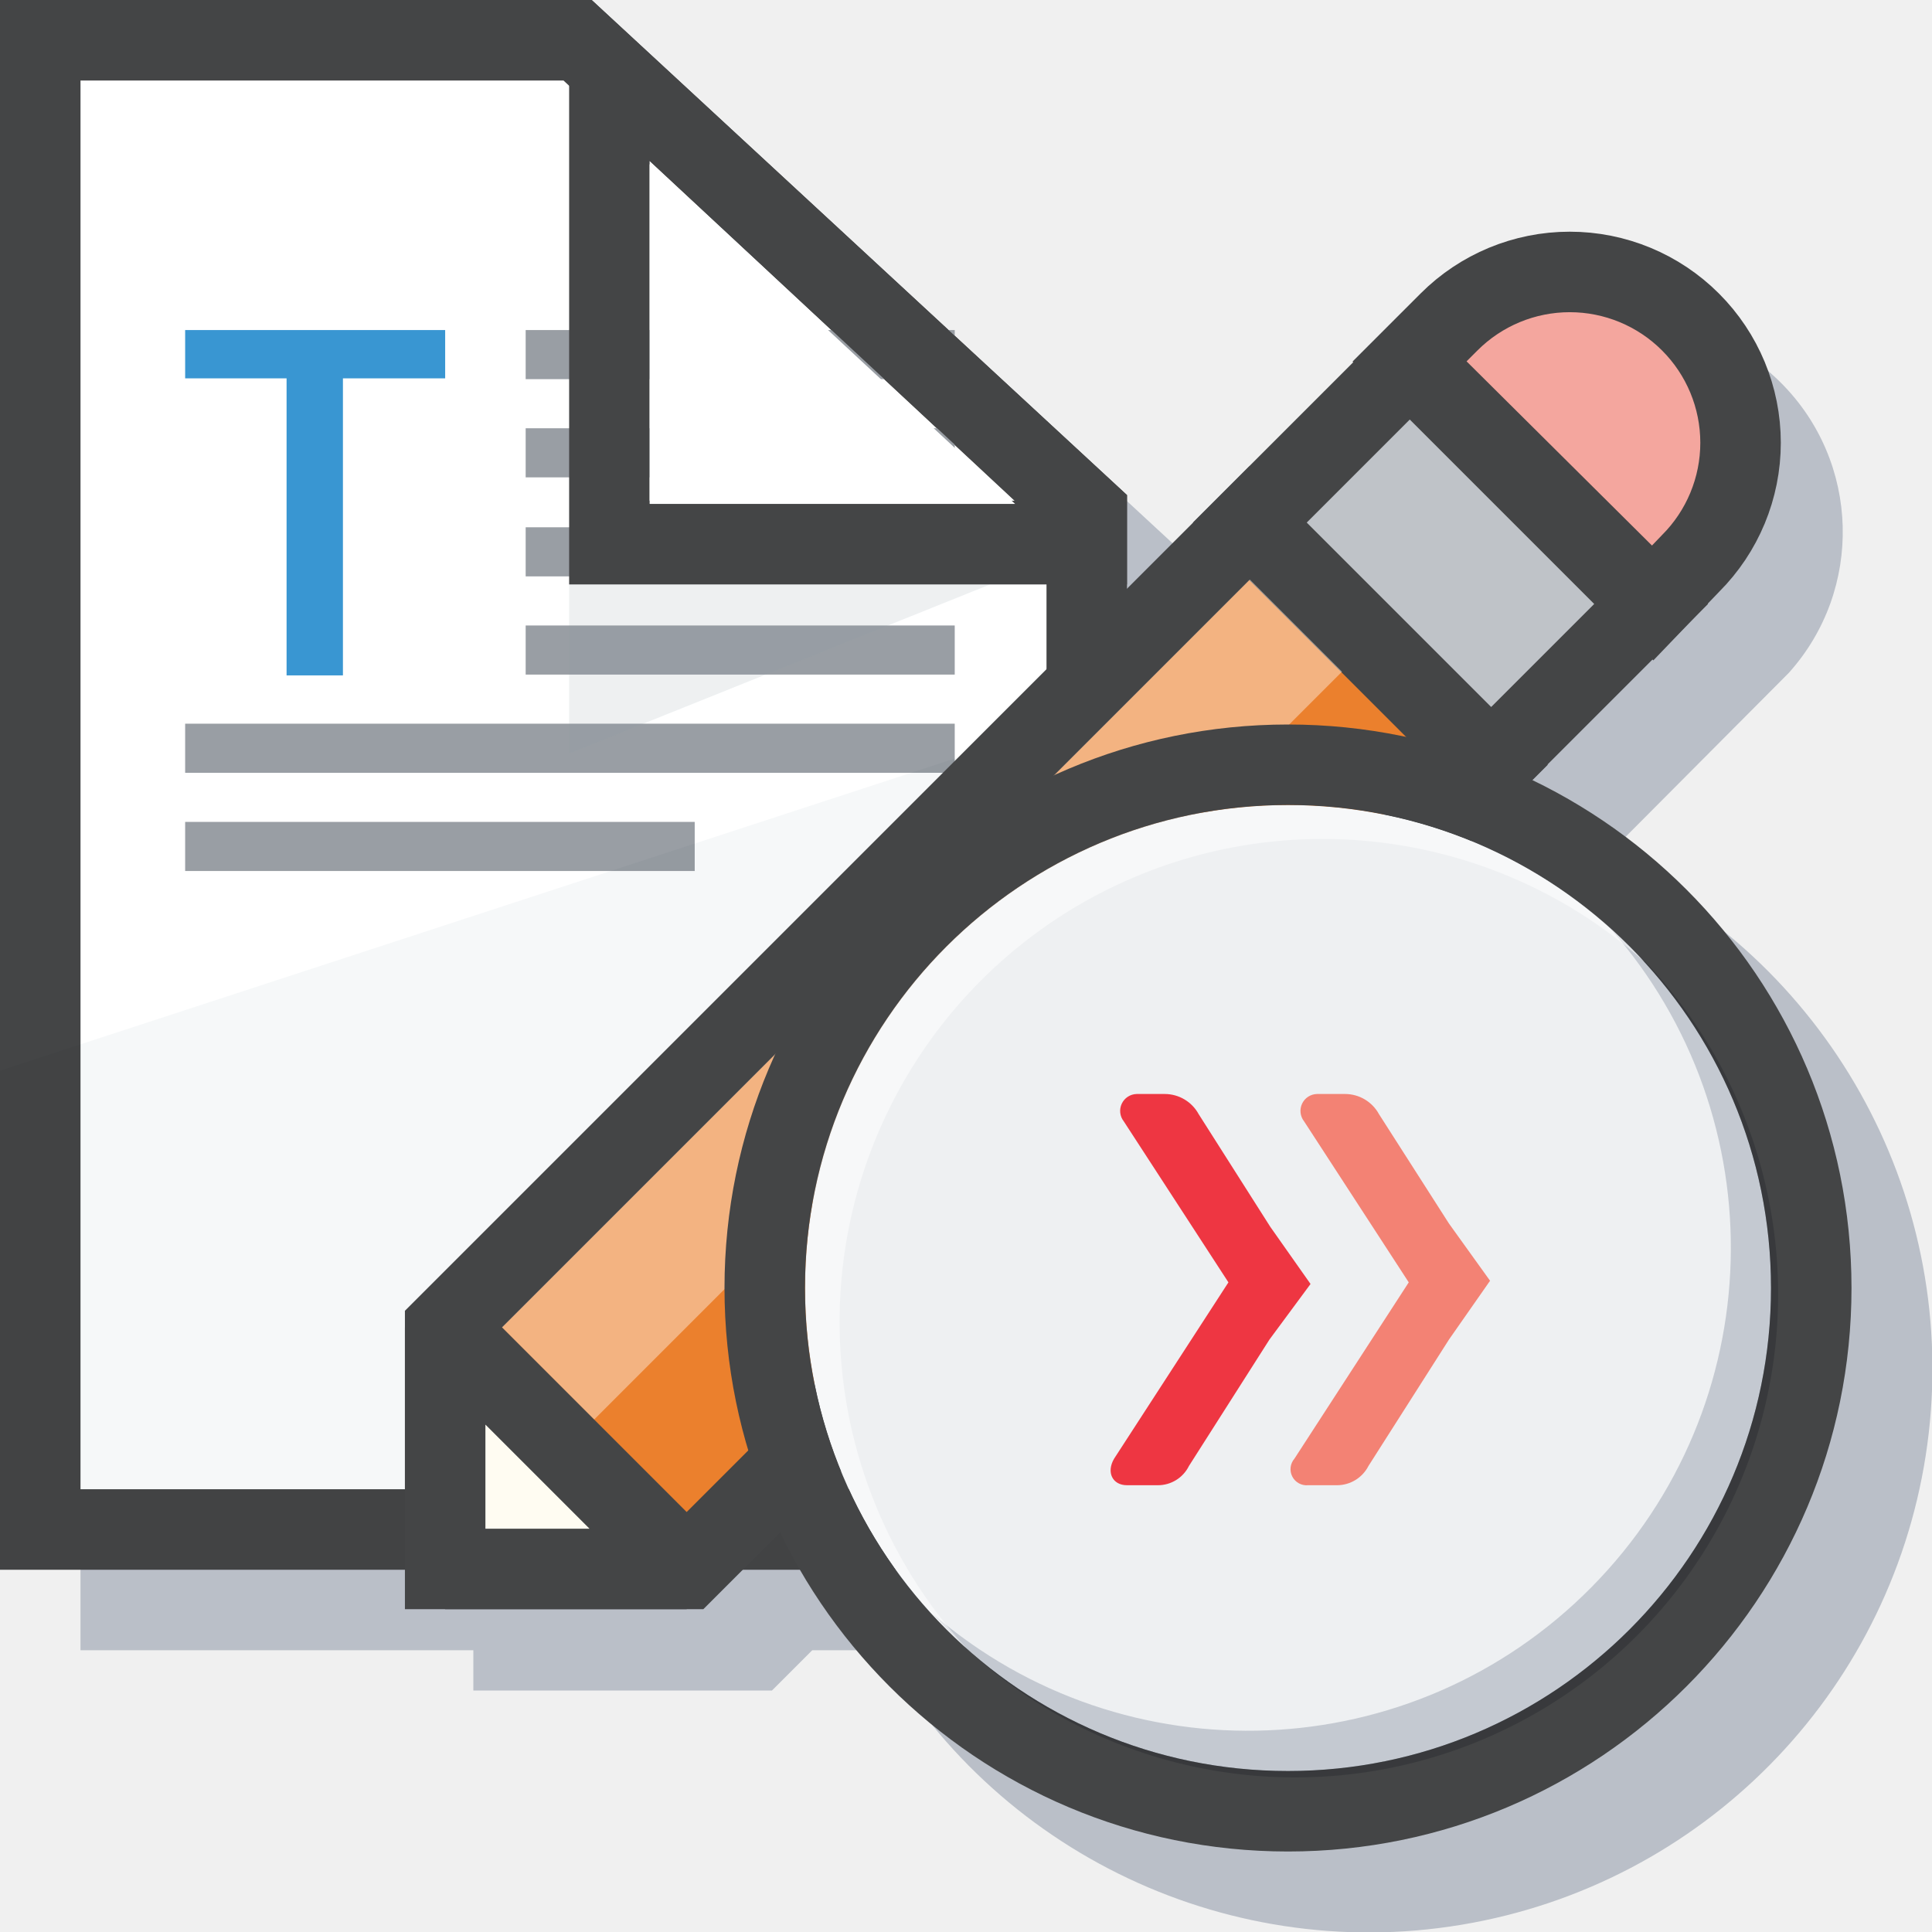
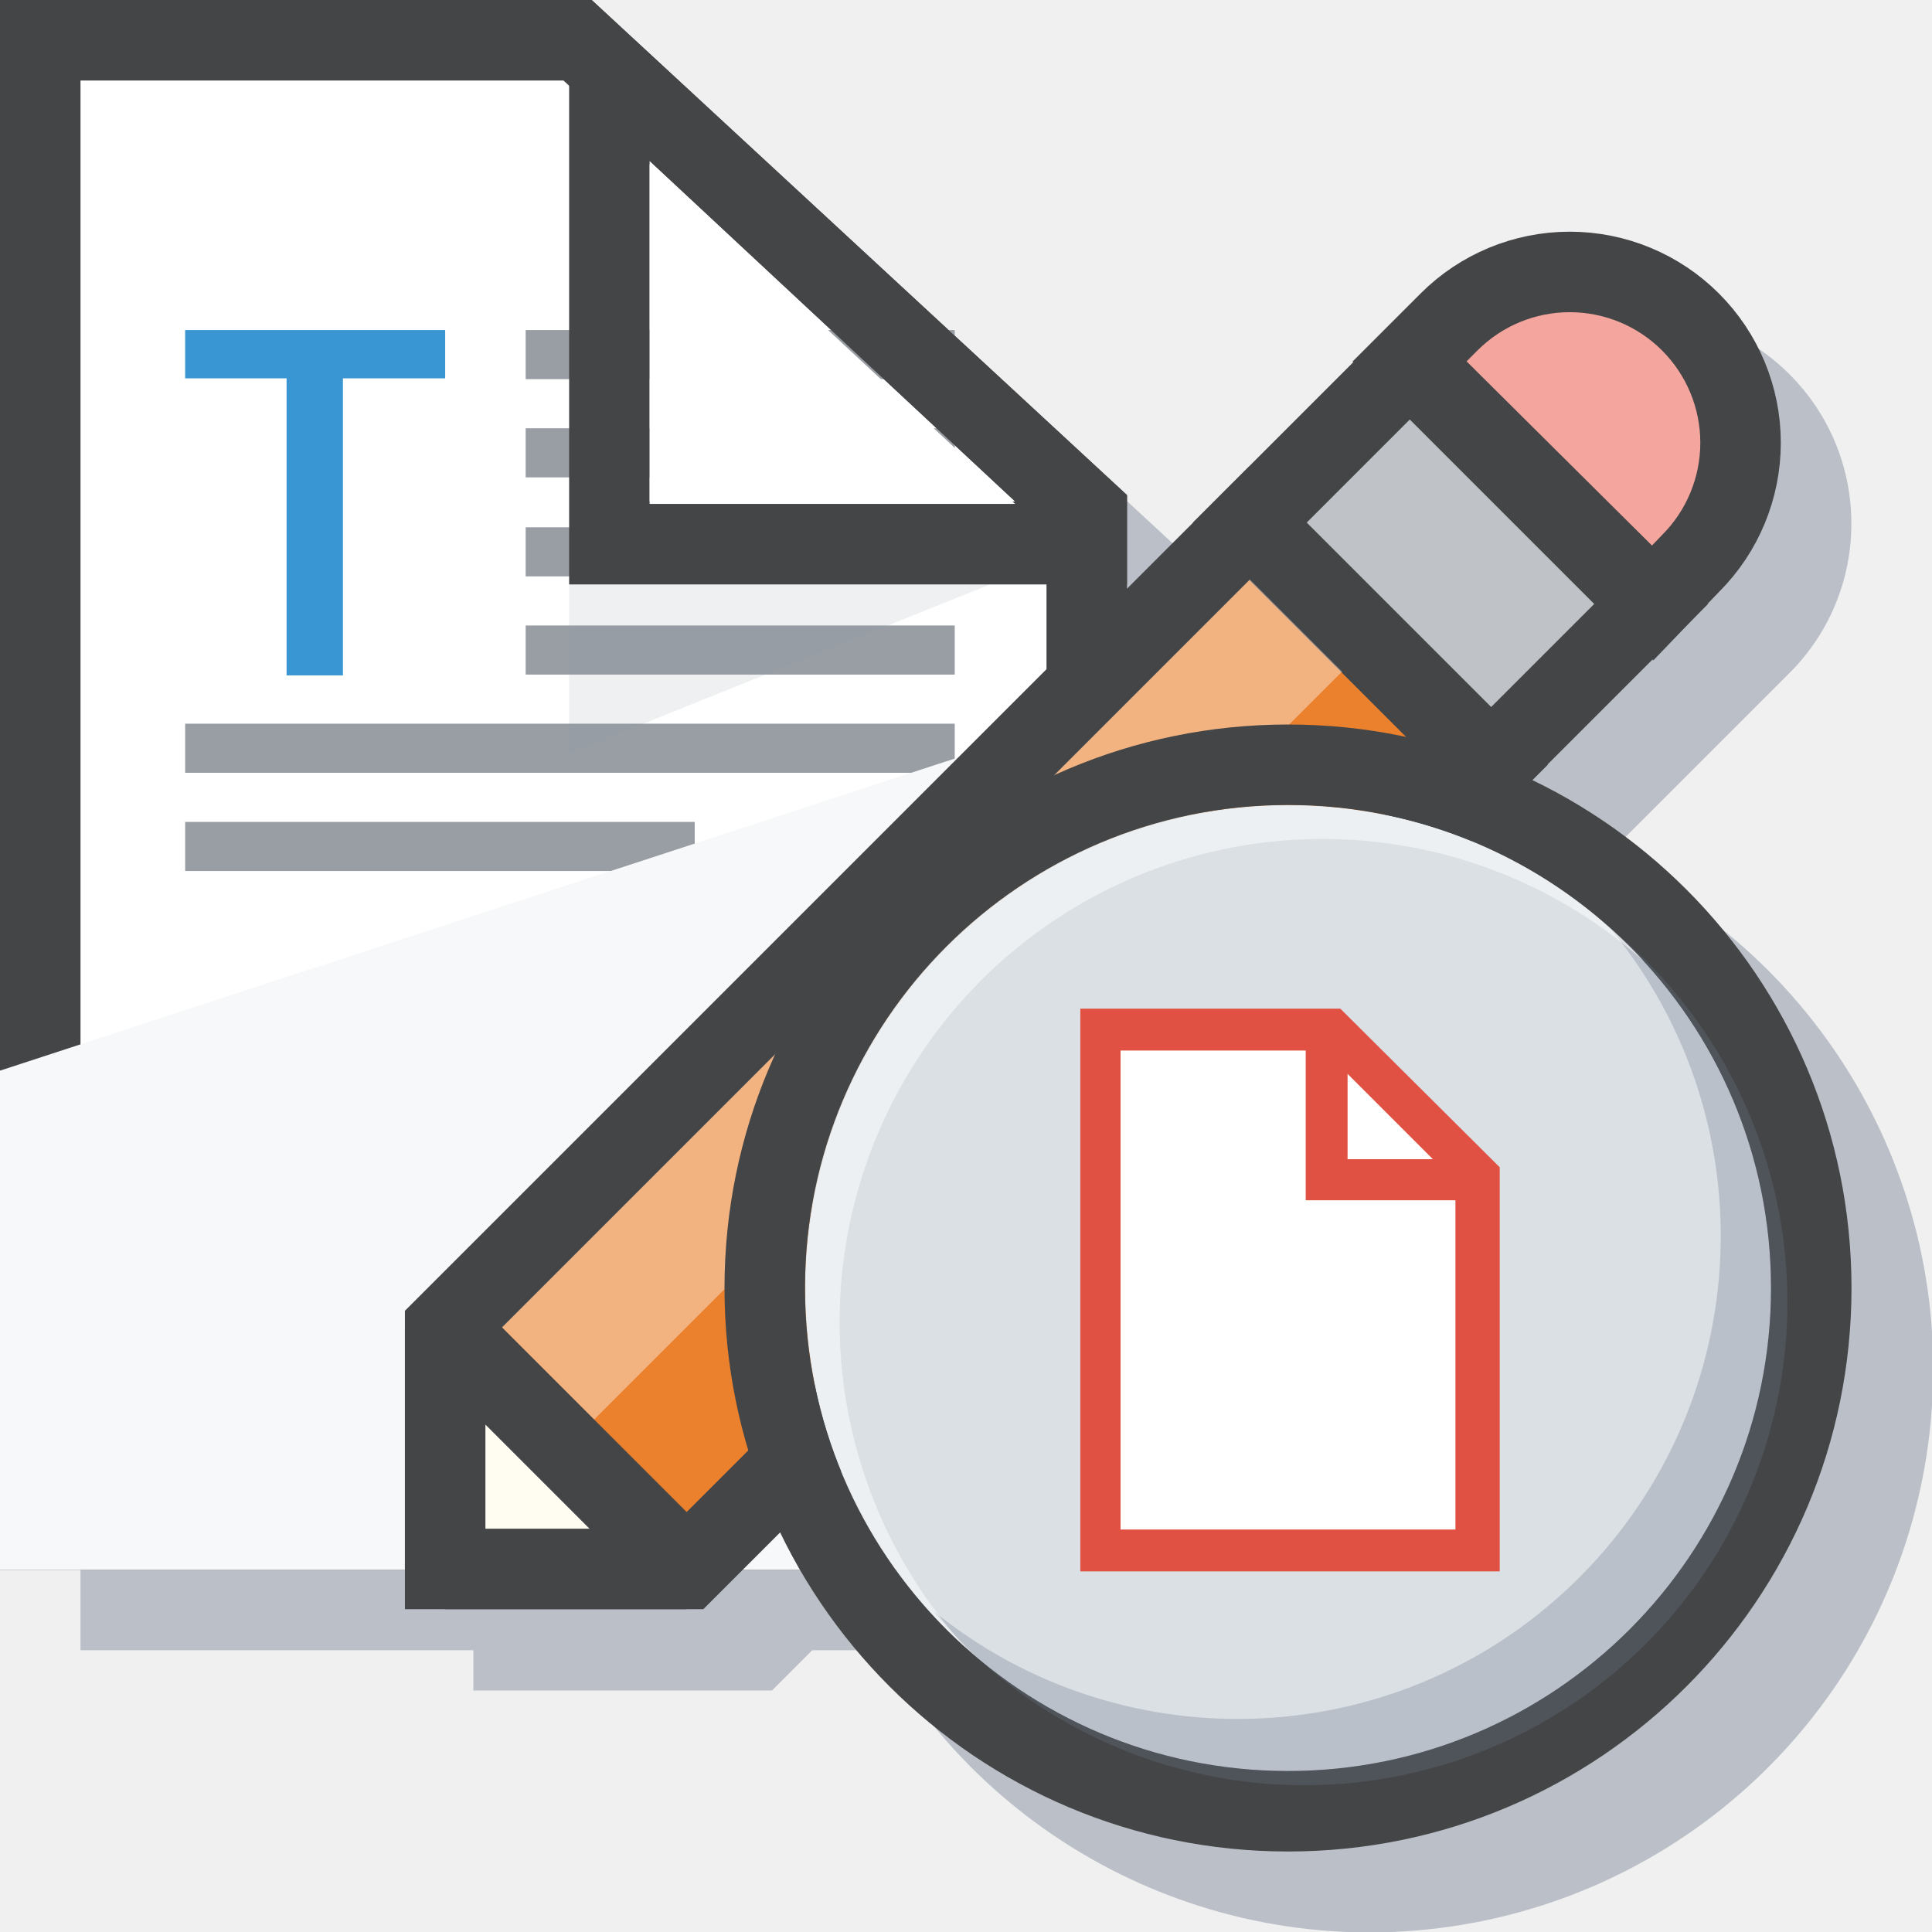
<svg xmlns="http://www.w3.org/2000/svg" viewBox="0 0 24 24">
  <defs>
-     <style>.cls-1{fill:none;}.cls-2,.cls-9{isolation:isolate;}.cls-3{clip-path:url(#clip-path);}.cls-20,.cls-4{fill:#69768b;}.cls-13,.cls-4{opacity:0.4;}.cls-10,.cls-20,.cls-4{mix-blend-mode:multiply;}.cls-13,.cls-21,.cls-5{fill:#fff;}.cls-6{fill:#444546;}.cls-7{fill:#3996d2;}.cls-8{fill:#999ea4;}.cls-9{fill:#8a9ca4;opacity:0.15;}.cls-11{fill:#f6f8f9;}.cls-12{fill:#eb802d;}.cls-12,.cls-14,.cls-15,.cls-16{stroke:#444546;}.cls-12,.cls-14,.cls-15{stroke-miterlimit:10;}.cls-13{mix-blend-mode:screen;}.cls-14{fill:#bfc3c8;}.cls-15{fill:#f4a69e;}.cls-16{fill:#fffcf2;stroke-linejoin:bevel;}.cls-17{fill:#eef0f2;}.cls-18{fill:#ee3642;}.cls-19{fill:#f38274;}.cls-20,.cls-21{fill-rule:evenodd;}.cls-20{opacity:0.3;}.cls-21{opacity:0.5;}</style>
-     <clipPath id="clip-path" transform="translate(0)">
-       <rect id="SVGID" class="cls-1" width="24" height="24" />
+     <clipPath id="clip-path">
+       <rect id="SVGID" width="24" height="24" fill="none" />
    </clipPath>
  </defs>
-   <g class="cls-2">
-     <g id="Layer_2" data-name="Layer 2">
-       <g id="Layer_1-2" data-name="Layer 1">
-         <g class="cls-3">
-           <path class="cls-4" d="M19.94,10.65l2.28-2.29a2.62,2.62,0,0,0-3.7-3.7L15,8.22V7.15L8.35,1H1V20.5H5.88V21H9.59l.5-.5h.85a7,7,0,1,0,9-9.85Z" transform="translate(0)" />
-           <g id="_Group_" data-name="&lt;Group&gt;">
-             <g id="_Group_2" data-name="&lt;Group&gt;">
-               <polygon class="cls-5" points="0.75 18.75 0.75 0.75 7.05 0.75 13.2 6.45 13.2 18.75 0.75 18.75" />
-               <polygon class="cls-5" points="0.5 19 0.5 0.5 7.15 0.5 13.45 6.37 13.45 19 0.5 19" />
-               <path class="cls-6" d="M7,1l6,5.59V18.5H1V1H7m.39-1H0V19.5H14V6.15L7.35,0Z" transform="translate(0)" />
-               <g id="_Group_3" data-name="&lt;Group&gt;">
-                 <g id="_Group_4" data-name="&lt;Group&gt;">
-                   <g id="_Group_5" data-name="&lt;Group&gt;">
-                     <g id="_Group_6" data-name="&lt;Group&gt;">
-                       <path id="_Compound_Path_" data-name="&lt;Compound Path&gt;" class="cls-7" d="M4.26,8.39h-.7V4.7H2.3V4.1H5.53v.6H4.26Z" transform="translate(0)" />
-                     </g>
-                     <rect id="_Rectangle_" data-name="&lt;Rectangle&gt;" class="cls-8" x="6.53" y="4.1" width="5.33" height="0.61" />
-                     <rect id="_Rectangle_2" data-name="&lt;Rectangle&gt;" class="cls-8" x="6.53" y="5.32" width="5.33" height="0.61" />
-                     <rect id="_Rectangle_3" data-name="&lt;Rectangle&gt;" class="cls-8" x="6.53" y="6.55" width="5.33" height="0.61" />
-                     <rect id="_Rectangle_4" data-name="&lt;Rectangle&gt;" class="cls-8" x="6.53" y="7.77" width="5.33" height="0.61" />
-                     <rect id="_Rectangle_5" data-name="&lt;Rectangle&gt;" class="cls-8" x="2.3" y="8.99" width="9.56" height="0.61" />
-                     <rect id="_Rectangle_6" data-name="&lt;Rectangle&gt;" class="cls-8" x="2.3" y="10.21" width="6.33" height="0.61" />
+   <g style="isolation:isolate">
+     <g id="Layer_1" data-name="Layer 1">
+       <g clip-path="url(#clip-path)">
+         <path d="M19.94,10.65l2.29-2.29a2.62,2.62,0,0,0-3.71-3.71L15,8.22V7.15L8.35,1H1V20.5H5.88V21H9.59l.5-.5h.86a7,7,0,1,0,9-9.85Z" fill="#69768b" opacity="0.4" />
+         <g id="_Group_" data-name="&lt;Group&gt;">
+           <g id="_Group_2" data-name="&lt;Group&gt;">
+             <polygon points="0.75 18.75 0.75 0.75 7.05 0.75 13.2 6.45 13.2 18.75 0.75 18.75" fill="#fff" />
+             <polygon points="0.5 19 0.5 0.5 7.15 0.5 13.45 6.37 13.45 19 0.5 19" fill="#fff" />
+             <path d="M7,1l6,5.59V18.5H1V1H7m.39-1H0V19.5H14V6.15L7.35,0Z" fill="#444546" />
+             <g id="_Group_3" data-name="&lt;Group&gt;">
+               <g id="_Group_4" data-name="&lt;Group&gt;">
+                 <g id="_Group_5" data-name="&lt;Group&gt;">
+                   <g id="_Group_6" data-name="&lt;Group&gt;">
+                     <path id="_Compound_Path_" data-name="&lt;Compound Path&gt;" d="M4.26,8.39h-.7V4.7H2.3V4.1H5.53v.6H4.26Z" fill="#3996d2" />
                  </g>
+                   <rect id="_Rectangle_" data-name="&lt;Rectangle&gt;" x="6.53" y="4.1" width="5.33" height="0.61" fill="#999ea4" />
+                   <rect id="_Rectangle_2" data-name="&lt;Rectangle&gt;" x="6.53" y="5.32" width="5.33" height="0.61" fill="#999ea4" />
+                   <rect id="_Rectangle_3" data-name="&lt;Rectangle&gt;" x="6.53" y="6.55" width="5.33" height="0.61" fill="#999ea4" />
+                   <rect id="_Rectangle_4" data-name="&lt;Rectangle&gt;" x="6.53" y="7.77" width="5.33" height="0.61" fill="#999ea4" />
+                   <rect id="_Rectangle_5" data-name="&lt;Rectangle&gt;" x="2.3" y="8.99" width="9.56" height="0.61" fill="#999ea4" />
+                   <rect id="_Rectangle_6" data-name="&lt;Rectangle&gt;" x="2.3" y="10.21" width="6.33" height="0.61" fill="#999ea4" />
                </g>
              </g>
            </g>
-             <polygon id="_Path_" data-name="&lt;Path&gt;" class="cls-9" points="7.07 7.26 7.07 9.36 12.3 7.26 7.07 7.26" />
-             <path class="cls-6" d="M8.07,2l4.54,4.22H8.07V2M7.35,0H7.07V7.26H14V6.15L7.35,0Z" transform="translate(0)" />
-             <polyline class="cls-5" points="8.07 2.04 12.61 6.26 8.07 6.26 8.07 2.04" />
-             <g id="_Group_7" data-name="&lt;Group&gt;" class="cls-10">
-               <polygon class="cls-11" points="13.95 19.5 0 19.5 0 13.3 13.95 8.74 13.95 19.5" />
-             </g>
          </g>
-           <polygon class="cls-12" points="5.53 19.49 5.53 16.49 15.52 6.5 18.52 9.5 8.53 19.49 5.53 19.49" />
-           <rect class="cls-13" x="4.74" y="11.26" width="14.13" height="1.62" transform="translate(-5.08 11.88) rotate(-45)" />
-           <rect class="cls-14" x="16.62" y="4.87" width="2.81" height="4.24" transform="translate(0.33 14.8) rotate(-45)" />
-           <path class="cls-15" d="M20.53,7.49,21,7a2.12,2.12,0,0,0,0-3h0a2.12,2.12,0,0,0-3,0l-.49.49Z" transform="translate(0)" />
-           <polygon class="cls-16" points="5.53 16.49 5.53 19.49 8.53 19.49 5.53 16.49" />
-           <circle class="cls-17" cx="16" cy="16" r="6" />
-           <path class="cls-18" d="M15.77,16.64l-1,1.57a.43.43,0,0,1-.39.24H14c-.18,0-.26-.16-.16-.33l1.42-2.19-1.3-2a.21.21,0,0,1,.16-.34h.35a.48.48,0,0,1,.42.25l.89,1.4.5.71Z" transform="translate(0)" />
-           <path class="cls-19" d="M18,16.64l-1,1.57a.44.44,0,0,1-.39.24h-.36a.2.2,0,0,1-.17-.33l1.42-2.19-1.3-2a.21.21,0,0,1,.16-.34h.35a.48.48,0,0,1,.42.25L18,15.2l.51.71Z" transform="translate(0)" />
-           <path class="cls-6" d="M16,10a6,6,0,1,1-6,6,6,6,0,0,1,6-6m0-1a7,7,0,1,0,7,7,7,7,0,0,0-7-7Z" transform="translate(0)" />
-           <path class="cls-20" d="M20,11.53a6,6,0,0,1-8.41,8.52A6,6,0,1,0,20,11.53Z" transform="translate(0)" />
-           <path class="cls-21" d="M10.43,16.42a6,6,0,0,1,10-4.47A6,6,0,1,0,12,20.47,6,6,0,0,1,10.43,16.42Z" transform="translate(0)" />
+           <polygon id="_Path_" data-name="&lt;Path&gt;" points="7.07 7.26 7.07 9.36 12.3 7.26 7.07 7.26" fill="#8a9ca4" opacity="0.15" style="isolation:isolate" />
+           <path d="M8.07,2l4.54,4.23H8.07V2M7.35,0H7.07V7.26H14V6.15L7.35,0Z" fill="#444546" />
+           <polyline points="8.07 2.04 12.61 6.26 8.07 6.26 8.07 2.04" fill="#fff" />
+           <g id="_Group_7" data-name="&lt;Group&gt;">
+             <polygon points="13.95 19.5 0 19.5 0 13.3 13.95 8.74 13.95 19.5" fill="#f6f8f9" />
+           </g>
        </g>
+         <polygon points="5.53 19.49 5.53 16.49 15.52 6.5 18.52 9.5 8.53 19.49 5.53 19.49" fill="#eb802d" stroke="#444546" stroke-miterlimit="10" />
+         <rect x="4.74" y="11.26" width="14.13" height="1.62" transform="translate(-5.08 11.88) rotate(-45)" fill="#fff" opacity="0.4" style="mix-blend-mode:screen" />
+         <rect x="16.62" y="4.87" width="2.81" height="4.24" transform="translate(0.33 14.8) rotate(-45)" fill="#bfc3c8" stroke="#444546" stroke-miterlimit="10" />
+         <path d="M20.53,7.49,21,7a2.12,2.12,0,0,0,0-3h0a2.12,2.12,0,0,0-3,0l-.49.49Z" fill="#f4a69e" stroke="#444546" stroke-miterlimit="10" />
+         <polygon points="5.53 16.49 5.53 19.49 8.53 19.49 5.53 16.49" fill="#fffcf2" stroke="#444546" stroke-linejoin="bevel" />
+         <circle cx="16" cy="16" r="6" fill="#dbe0e4" />
+         <path d="M16,10a6,6,0,1,1-6,6,6,6,0,0,1,6-6m0-1a7,7,0,1,0,7,7,7,7,0,0,0-7-7Z" fill="#444546" />
+         <path d="M20,11.53A6,6,0,0,1,11.58,20,6,6,0,1,0,20,11.53Z" fill="#69768b" fill-rule="evenodd" opacity="0.3" />
+         <path d="M10.43,16.42a6,6,0,0,1,10-4.47A6,6,0,1,0,12,20.47,6,6,0,0,1,10.43,16.42Z" fill="#fff" fill-rule="evenodd" opacity="0.5" />
+         <polygon points="13.42 19.52 13.42 12.53 16.65 12.53 18.63 14.5 18.63 19.52 13.42 19.52" fill="#e05143" />
+         <path d="M13.92,19h4.16V14.91H16.22V13.05h-2.3Zm3.88-4.6-1.06-1.06v1.06Z" fill="#fff" fill-rule="evenodd" />
      </g>
    </g>
  </g>
</svg>
